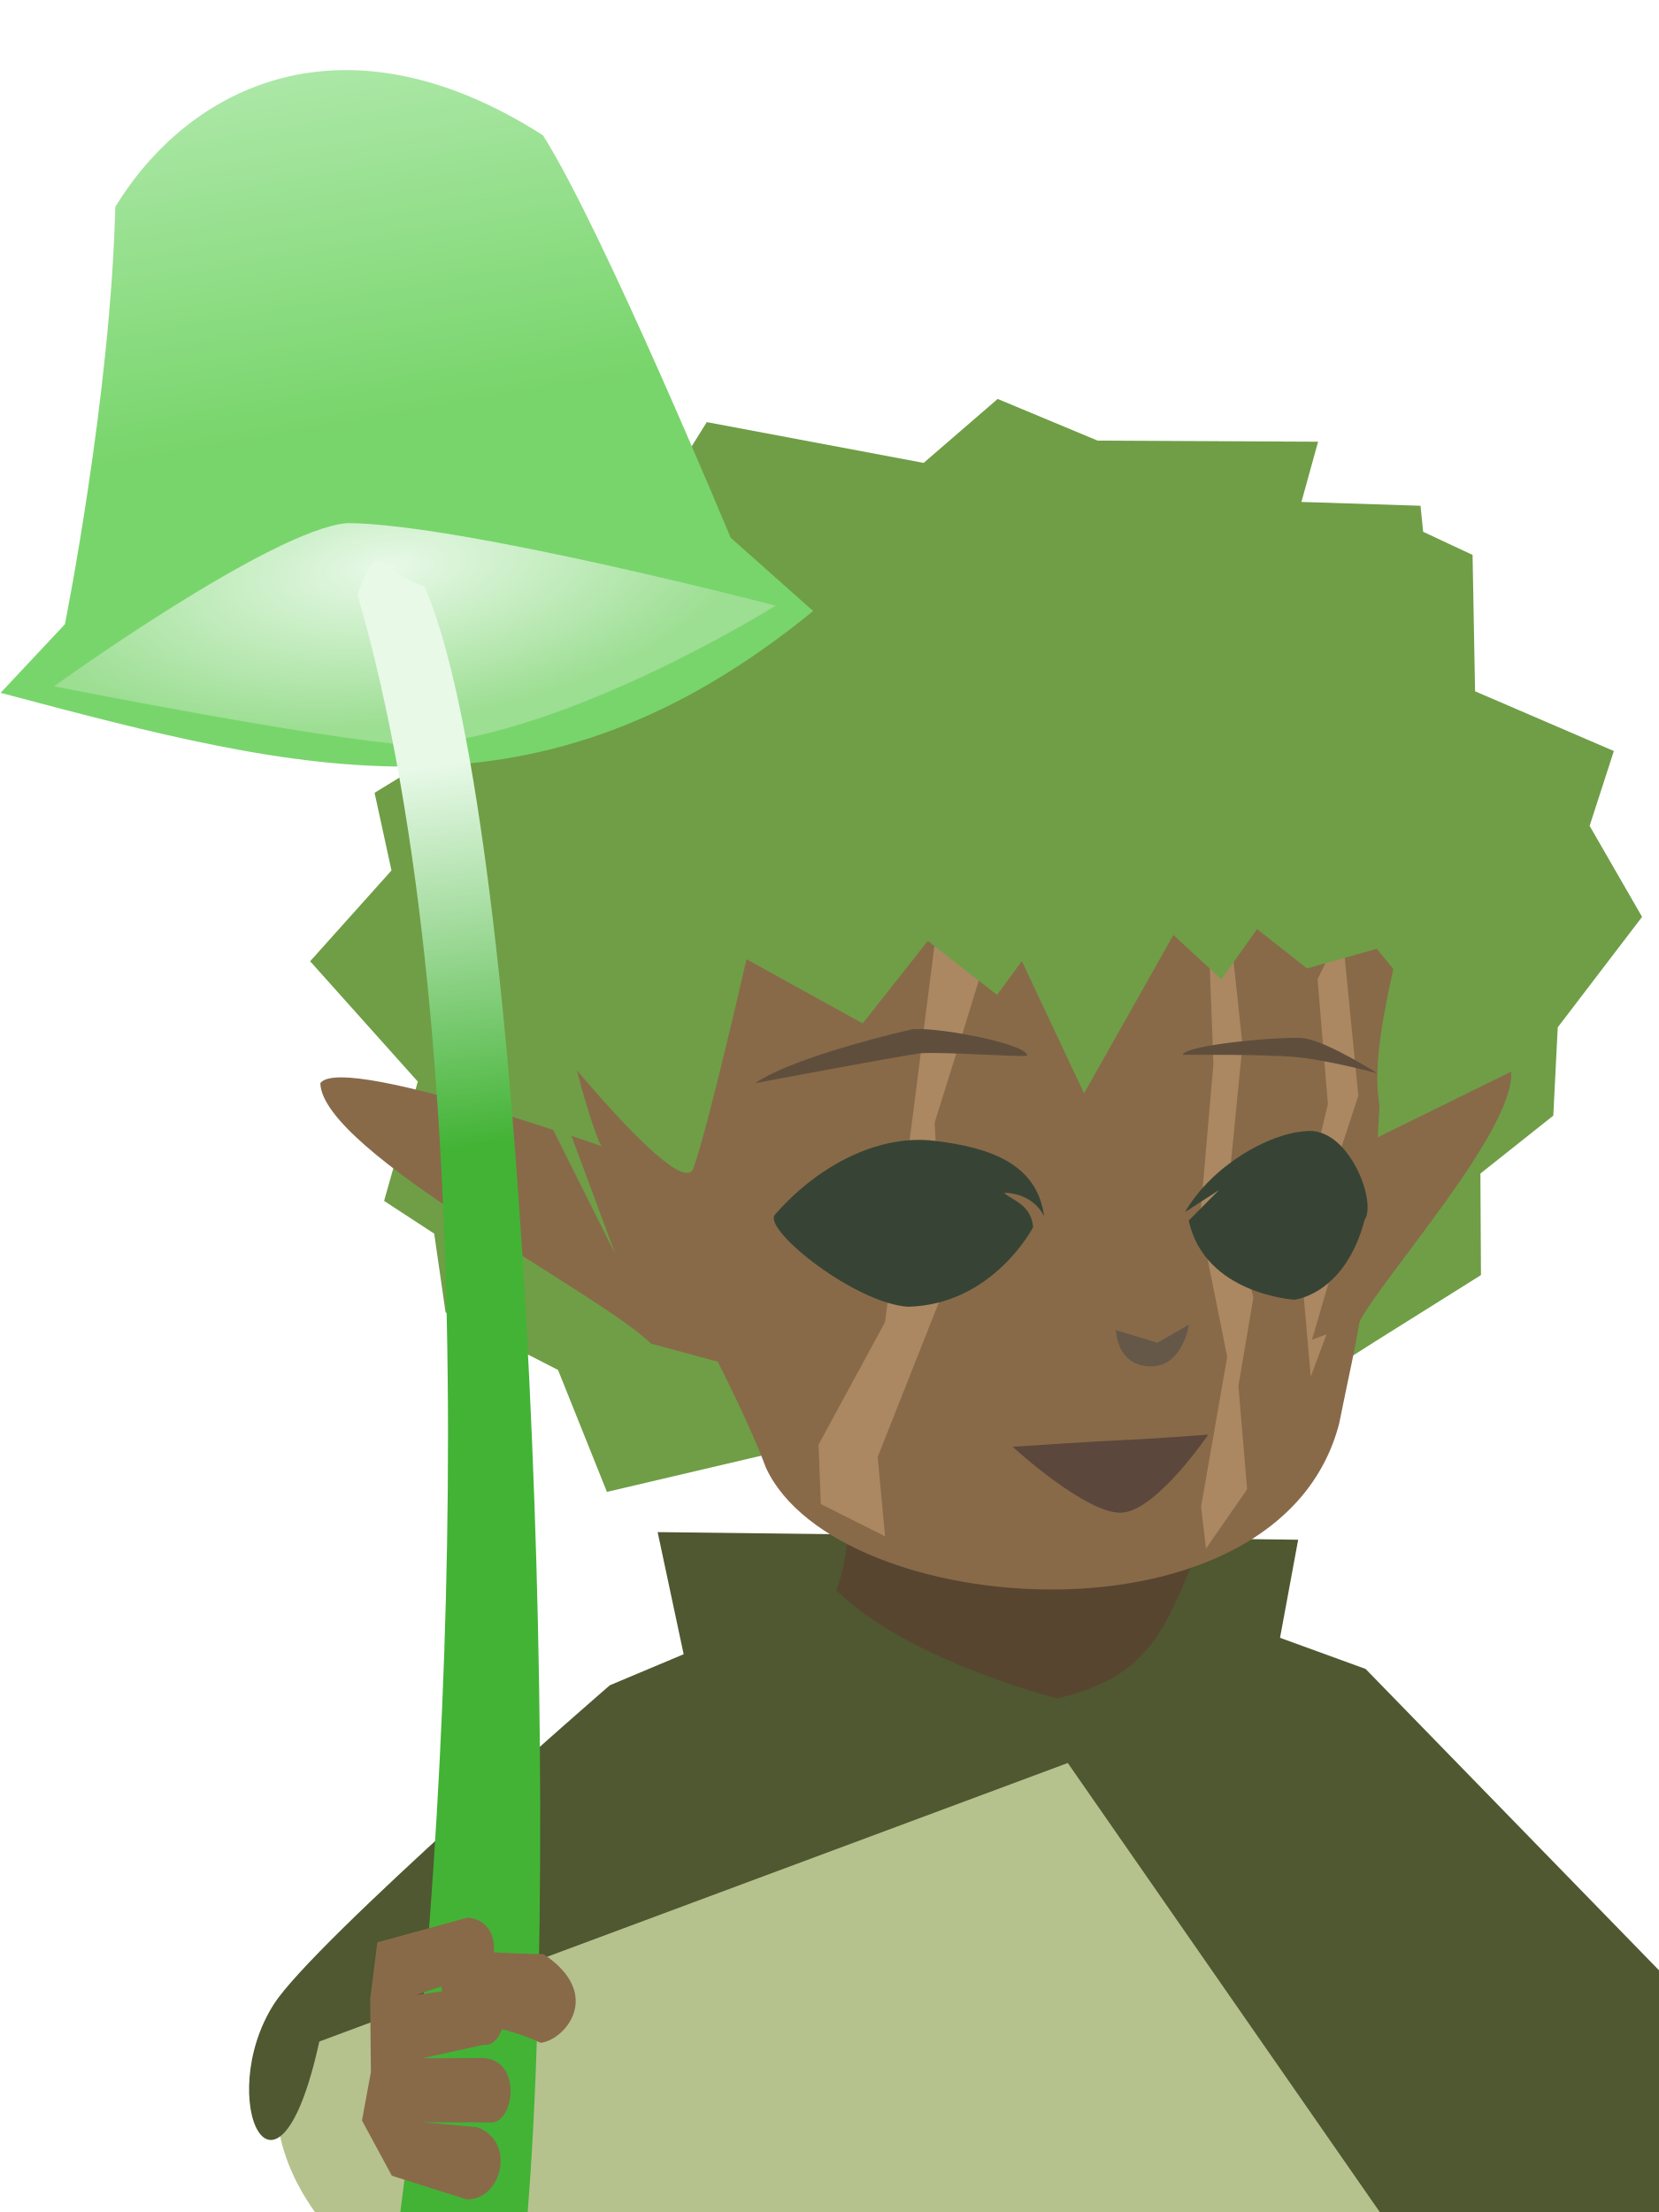
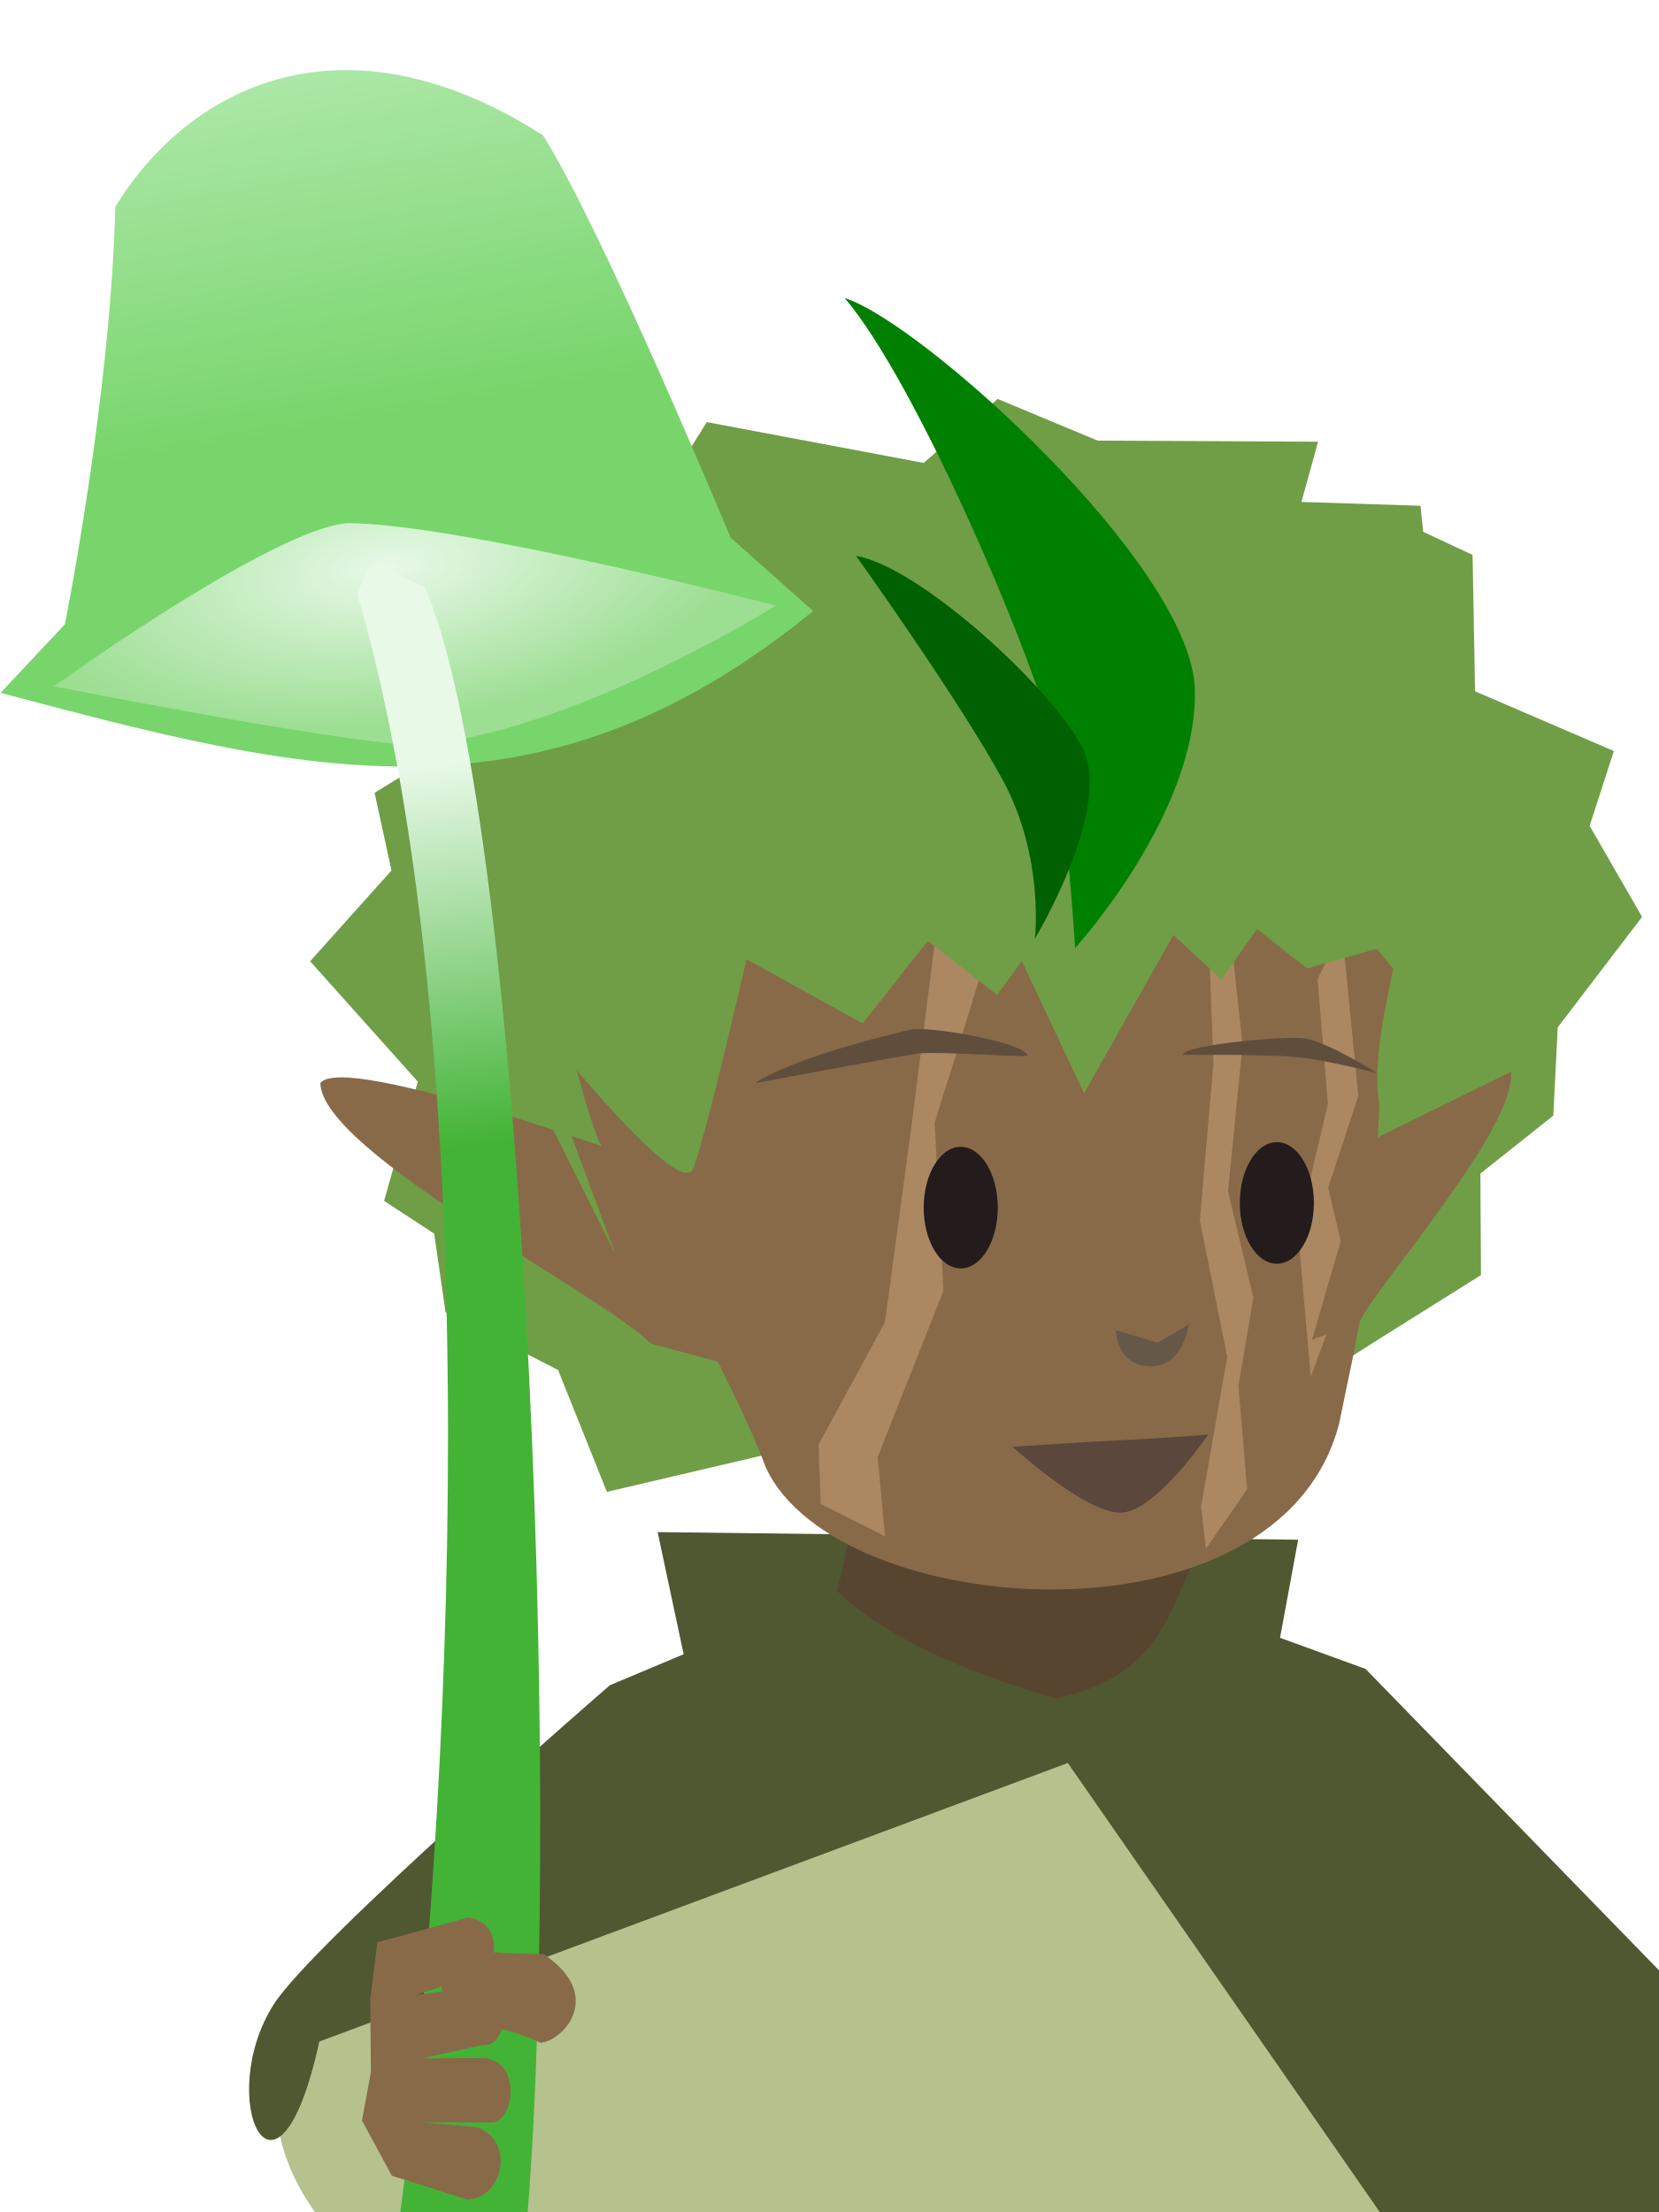
<svg xmlns="http://www.w3.org/2000/svg" xmlns:xlink="http://www.w3.org/1999/xlink" id="SVGRoot" width="600px" height="800px" version="1.1" viewBox="0 0 600 800" xml:space="preserve">
  <defs id="defs29359">
    <linearGradient xlink:href="#linearGradient15438" id="linearGradient14706" x1="25.969" y1="94.818" x2="110.553" y2="244.592" gradientUnits="userSpaceOnUse" gradientTransform="matrix(1.096741,0.3881839,-0.3881839,1.096741,101.9223,-158.6309)" />
    <linearGradient id="linearGradient15438">
      <stop style="stop-color:#c9f2c9;stop-opacity:1;" offset="0" id="stop15434" />
      <stop style="stop-color:#78d56b;stop-opacity:1;" offset="1" id="stop15436" />
    </linearGradient>
    <radialGradient xlink:href="#linearGradient13970" id="radialGradient13964" cx="146.702" cy="251.604" fx="146.702" fy="251.604" r="101.56" gradientTransform="matrix(1.295546,-0.1595487,0.06895427,0.5599133,-67.17841,87.55263)" gradientUnits="userSpaceOnUse" />
    <linearGradient id="linearGradient13970">
      <stop style="stop-color:#e8f9e8;stop-opacity:1;" offset="0" id="stop13968" />
      <stop style="stop-color:#9cde92;stop-opacity:1;" offset="1" id="stop13966" />
    </linearGradient>
    <linearGradient xlink:href="#linearGradient11943" id="linearGradient11945" x1="220.61" y1="444.028" x2="166.09" y2="338.582" gradientUnits="userSpaceOnUse" gradientTransform="matrix(1.096741,0.3881839,-0.3881839,1.096741,101.9223,-158.6309)" />
    <linearGradient id="linearGradient11943">
      <stop style="stop-color:#43b336;stop-opacity:1;" offset="0" id="stop11939" />
      <stop style="stop-color:#e8f9e8;stop-opacity:1;" offset="1" id="stop11941" />
    </linearGradient>
  </defs>
  <path id="path63890" style="fill:#b6c28e;fill-opacity:1;stroke:none;stroke-width:8.193;stroke-dasharray:none;stroke-opacity:1;paint-order:stroke markers fill" d="M 246.305 623.672 C 246.305 623.672 46.334 704.906 113.881 800 L 535.303 800 C 603.944 696.496 491.707 675.4 455.297 624.57 L 246.305 623.672 z " />
  <path id="path48292" style="fill:#4f5830;fill-opacity:1;stroke:none;stroke-width:12.513;stroke-dasharray:none;stroke-opacity:1;paint-order:stroke markers fill" d="M 297.074 577.332 L 220.57 609.49 C 220.57 609.49 113.339 702.314 98.982 724.932 C 77.29 759.107 100.159 808.521 115.484 738.35 L 386.182 637.613 L 498.996 800 L 600 800 L 600 712.586 L 493.881 603.594 L 444.613 585.664 L 297.074 577.332 z " />
  <path style="fill:#4f5830;fill-opacity:1;stroke:none;stroke-width:8.193;stroke-dasharray:none;stroke-opacity:1;paint-order:stroke markers fill" d="m 257.498,646.38 -19.652,-92.268 231.653,2.75 -13.037,70.518 z" id="path53457" />
  <path style="fill:#584530;fill-opacity:1;stroke:none;stroke-width:1.46;stroke-dasharray:none;stroke-opacity:1;paint-order:stroke markers fill" d="m 415.319,509.663 c -0.481,42.856 17.439,52.121 17.439,52.121 -11.003,25.577 -15.899,44.559 -50.444,52.459 0,0 -54.059,-13.606 -79.808,-39.096 14.648,-39.653 -0.811,-169.46 -0.811,-169.46 z" id="path2838" />
  <path style="fill:#6f9e46;fill-opacity:1;stroke:none;stroke-width:1.587;stroke-dasharray:none;stroke-opacity:1;paint-order:stroke markers fill" d="m 396.972,159.357 79.729,0.393 -6.021,21.783 43.074,1.386 0.945,9.419 17.874,8.351 0.908,49.328 50.193,21.604 -8.764,27.058 18.97,32.925 -30.5,39.941 -1.608,31.938 -26.364,20.943 0.204,36.73 -38.448,24.111 -24.281,15.479 -194.737,25.061 -58.646,13.755 -17.671,-44.093 -40.678,-20.829 -4.12,-28.481 -18.12,-11.831 12.19,-43.157 -38.935,-43.514 29.419,-32.841 -6.112,-28.089 42.702,-26.16 0.694,-45.359 41.471,-5.912 35.272,-56.632 78.435,14.747 26.774,-23.126 z" id="path2830" />
  <path style="fill:#886a49;fill-opacity:1;stroke:none;stroke-width:1.587;stroke-dasharray:none;stroke-opacity:1;paint-order:stroke markers fill" d="m 235.26,420.748 c 0,0 -111.092,-40.664 -119.412,-28.996 0.742,24.912 100.71,75.657 119.653,94.201 l 35.808,9.693 z" id="path1366" />
  <path style="fill:#886a49;fill-opacity:1;stroke:none;stroke-width:1.587;stroke-dasharray:none;stroke-opacity:1;paint-order:stroke markers fill" d="m 498.895,399.776 c -3.389,70.213 -8.054,82.252 -14.553,115.005 -21.571,83.585 -181.854,71.265 -207.331,16.036 -13.51,-36.421 -60.391,-117.974 -60.391,-117.974 0,0 -85.354,-212.559 145.766,-213.405 231.12,-0.845 125.885,139.622 136.509,200.337 z" id="path596" />
  <path style="fill:#5c473c;fill-opacity:1;stroke:none;stroke-width:1.587;stroke-dasharray:none;stroke-opacity:1;paint-order:stroke markers fill" d="m 366.22,523.246 c 0,0 31.452,-2.1 39.952,-2.419 8.5,-0.319 30.793,-1.977 30.793,-1.977 0,0 -18.282,26.978 -30.877,28.201 -12.595,1.223 -39.868,-23.804 -39.868,-23.804 z" id="path1372" />
  <path style="fill:#494949;fill-opacity:0.548;stroke:none;stroke-width:1.587;stroke-dasharray:none;stroke-opacity:0.69;paint-order:stroke markers fill" d="m 403.592,481.064 15.004,4.548 11.413,-6.586 c 0,0 -2.22,15.606 -14.271,15.141 -12.052,-0.466 -12.145,-13.102 -12.145,-13.102 z" id="path2834" />
  <path style="fill:#ab8862;fill-opacity:1;stroke:none;stroke-width:11.938;stroke-dasharray:none;stroke-opacity:1;paint-order:stroke markers fill" d="m 357.732,341.851 c -0.677,3.659 -19.708,64.193 -19.708,64.193 l 3.166,60.827 -23.766,60.077 2.667,28.673 -23.228,-11.658 -0.816,-21.506 24.012,-44.238 9.708,-71.89 8.699,-68.32 z" id="path40942" />
  <path style="fill:#ab8862;fill-opacity:1;stroke:none;stroke-width:11.938;stroke-dasharray:none;stroke-opacity:1;paint-order:stroke markers fill" d="m 437.21,341.155 1.641,43.54 -4.899,56.758 9.89,49.276 -9.461,54.157 1.786,15.142 14.87,-21.395 -3.148,-37.396 5.402,-31.937 -9.157,-38.379 5.234,-52.921 -5.883,-55.221 z" id="path40944" />
  <path style="fill:#ab8862;fill-opacity:1;stroke:none;stroke-width:11.938;stroke-dasharray:none;stroke-opacity:1;paint-order:stroke markers fill" d="m 476.52,354.128 3.735,45.117 -10.816,45.907 4.611,52.731 13.739,-36.838 -7.431,-31.506 10.892,-33.251 -5.921,-60.17 z" id="path40946" />
  <path style="fill:#886a49;fill-opacity:1;stroke:none;stroke-width:1.587;stroke-dasharray:none;stroke-opacity:1;paint-order:stroke markers fill" d="m 495.493,412.688 51.021,-25.091 c 1.59,20.851 -46.758,74.632 -54.88,90.494 l -17.152,6.456 z" id="path1368" />
-   <path style="fill:#374435;fill-opacity:1;stroke:none;stroke-width:1.854;stroke-dasharray:none;stroke-opacity:1;paint-order:stroke markers fill" d="m 429.912,441.434 c 5.813,26.71 38.203,28.624 38.203,28.624 0,0 18.232,-1.703 25.434,-28.901 4.533,-6.563 -5.959,-34.058 -21.464,-32.045 -13.247,0.857 -33.64,12.314 -43.513,29.25 l 12.285,-7.945 z" id="path1358" />
-   <path style="fill:#374435;fill-opacity:1;stroke:none;stroke-width:1.854;stroke-dasharray:none;stroke-opacity:1;paint-order:stroke markers fill" d="m 373.645,443.843 c 0,0 -14.447,28.016 -45.286,28.765 -18.931,-1.312 -51.116,-26.741 -48.372,-32.964 14.67,-17.087 36.642,-29.529 57.756,-27.077 21.114,2.452 37.371,8.712 39.881,27.311 -4.511,-8.857 -14.48,-8.486 -14.48,-8.486 2.603,2.585 9.829,4.126 10.502,12.452 z" id="path1360" />
  <path style="fill:#604e3d;fill-opacity:1;stroke:none;stroke-width:1.587;stroke-dasharray:none;stroke-opacity:1;paint-order:stroke markers fill" d="m 427.799,381.512 c 0.17,-3.706 38.577,-7.06 44.291,-5.943 8.947,1.661 25.954,12.567 25.954,12.567 0,0 -17.514,-4.641 -28.604,-5.749 -10.784,-1.19 -41.64,-0.874 -41.64,-0.874 z" id="path1362" />
  <path style="fill:#604e3d;fill-opacity:1;stroke:none;stroke-width:1.587;stroke-dasharray:none;stroke-opacity:1;paint-order:stroke markers fill" d="m 371.516,381.71 c -0.414,-4.491 -35.359,-10.842 -42.218,-9.32 0,0 -41.557,9.363 -56.193,19.351 0,0 49.693,-9.365 59.566,-10.793 8.221,-0.702 39.391,1.662 38.845,0.762 z" id="path1364" />
  <path style="fill:#6f9e46;fill-opacity:1;stroke:none;stroke-width:1.587;stroke-dasharray:none;stroke-opacity:1;paint-order:stroke markers fill" d="m 188.909,362.914 c 0,0 56.844,73.24 61.891,59.559 5.047,-13.68 19.18,-75.563 19.18,-75.563 l 42.024,23.224 23.556,-29.838 25.044,19.519 8.968,-12.21 22.487,47.824 32.315,-57.279 17.362,16.044 12.893,-18.171 18.095,14.206 25.217,-7.072 19.076,23.262 17.314,-100.158 -37.029,-65.246 -193.372,-14.424 -95.944,41.983 -35.338,125.191 49.933,99.906 z" id="path2832" />
  <path style="fill:url(#linearGradient14706);fill-opacity:1;stroke:none;stroke-width:0.982;stroke-dasharray:none;stroke-opacity:1;paint-order:stroke markers fill" d="M 196.377,48.939 C 218.16,83.356 264.226,194.441 264.226,194.441 l 29.861,26.543 C 194.567,302.243 110.162,279.751 0.222,250.578 L 23.472,225.757 c 0,0 16.545,-82.479 18.22,-150.926 C 68.396,31.108 124.43,2.914 196.377,48.939 Z" id="path4308" />
  <path style="fill:url(#radialGradient13964);fill-opacity:1;stroke:none;stroke-width:0.853;stroke-dasharray:none;stroke-opacity:0.69;paint-order:stroke markers fill" d="M 149.54,269.6 C 114.602,267.184 19.527,248.206 19.527,248.206 c 0,0 78.85,-56.853 106.071,-59.019 40.87,0.154 154.933,29.844 154.933,29.844 0,0 -74.879,47.013 -130.992,50.568 z" id="path13159" />
  <path id="path2836" style="fill:url(#linearGradient11945);fill-opacity:1;stroke:none;stroke-width:0.982;stroke-dasharray:none;stroke-opacity:1;paint-order:stroke markers fill" d="M 136.746 202.955 C 134.51 202.718 132.838 205.577 129.246 214.926 C 177.745 380.949 162.991 662.218 144.787 800 L 190.842 800 C 203.592 641.089 188.965 291.71 153.449 212.004 C 143.43 208.681 139.622 203.259 136.746 202.955 z " />
  <path style="fill:#886a49;fill-opacity:1;stroke:none;stroke-width:10.682;stroke-dasharray:none;stroke-opacity:1;paint-order:stroke markers fill" d="m 136.467,702.465 32.664,-8.938 c 13.551,1.127 10.857,20.697 3.148,20.697 l -21.873,7.3 22.89,-3.239 c 13.222,-0.966 10.412,22.546 1.555,21.262 l -22.098,4.844 22.365,-0.078 c 13.829,1.202 10.729,23.301 2.672,23.301 l -25.018,-0.057 19.72,1.748 c 14.106,4.832 9.34,26.334 -3.735,26.141 l -27.034,-8.559 -10.809,-19.98 3.218,-17.503 -0.243,-26.501 z" id="path63946" />
  <path style="fill:#886a49;fill-opacity:1;stroke:none;stroke-width:6.347;stroke-dasharray:none;stroke-opacity:1;paint-order:stroke markers fill" d="m 174.479,705.51 c 2.548,0.92 22.105,1.235 22.105,1.235 22.042,14.651 7.556,31.208 -1.097,32.073 0,0 -7.923,-4.251 -21.078,-6.387 -13.605,-4.051 -25.086,-20.451 0.069,-26.92 z" id="path71647" />
+   <ellipse style="fill:#241c1c;stroke-width:6.347;paint-order:stroke markers fill" id="path380" cx="461.793" cy="435.056" rx="13.396" ry="21.987" />
+   <ellipse style="fill:#241c1c;stroke-width:6.347;paint-order:stroke markers fill" id="path380-3" cx="347.463" cy="436.752" rx="13.396" ry="21.987" />
+   <path style="fill:#008000;stroke-width:6.347;paint-order:stroke markers fill" d="m 388.802,342.928 c 0,0 -3.252,-58.083 -10.689,-84.665 -7.436,-26.582 -46.574,-119.736 -72.624,-150.491 28.185,8.995 125.456,96.868 126.641,141.57 1.185,44.703 -43.328,93.586 -43.328,93.586 z" id="path567" />
+   <path style="fill:#006100;stroke-width:6.347;paint-order:stroke markers fill;fill-opacity:1" d="m 374.27,339.506 c 0,0 3.571,-29.069 -11.404,-57.001 -14.976,-27.933 -53.252,-81.468 -53.252,-81.468 22.782,3.842 70.783,47.639 81.907,69.495 11.124,21.856 -17.251,68.974 -17.251,68.974 z" id="path567-6" />
</svg>
